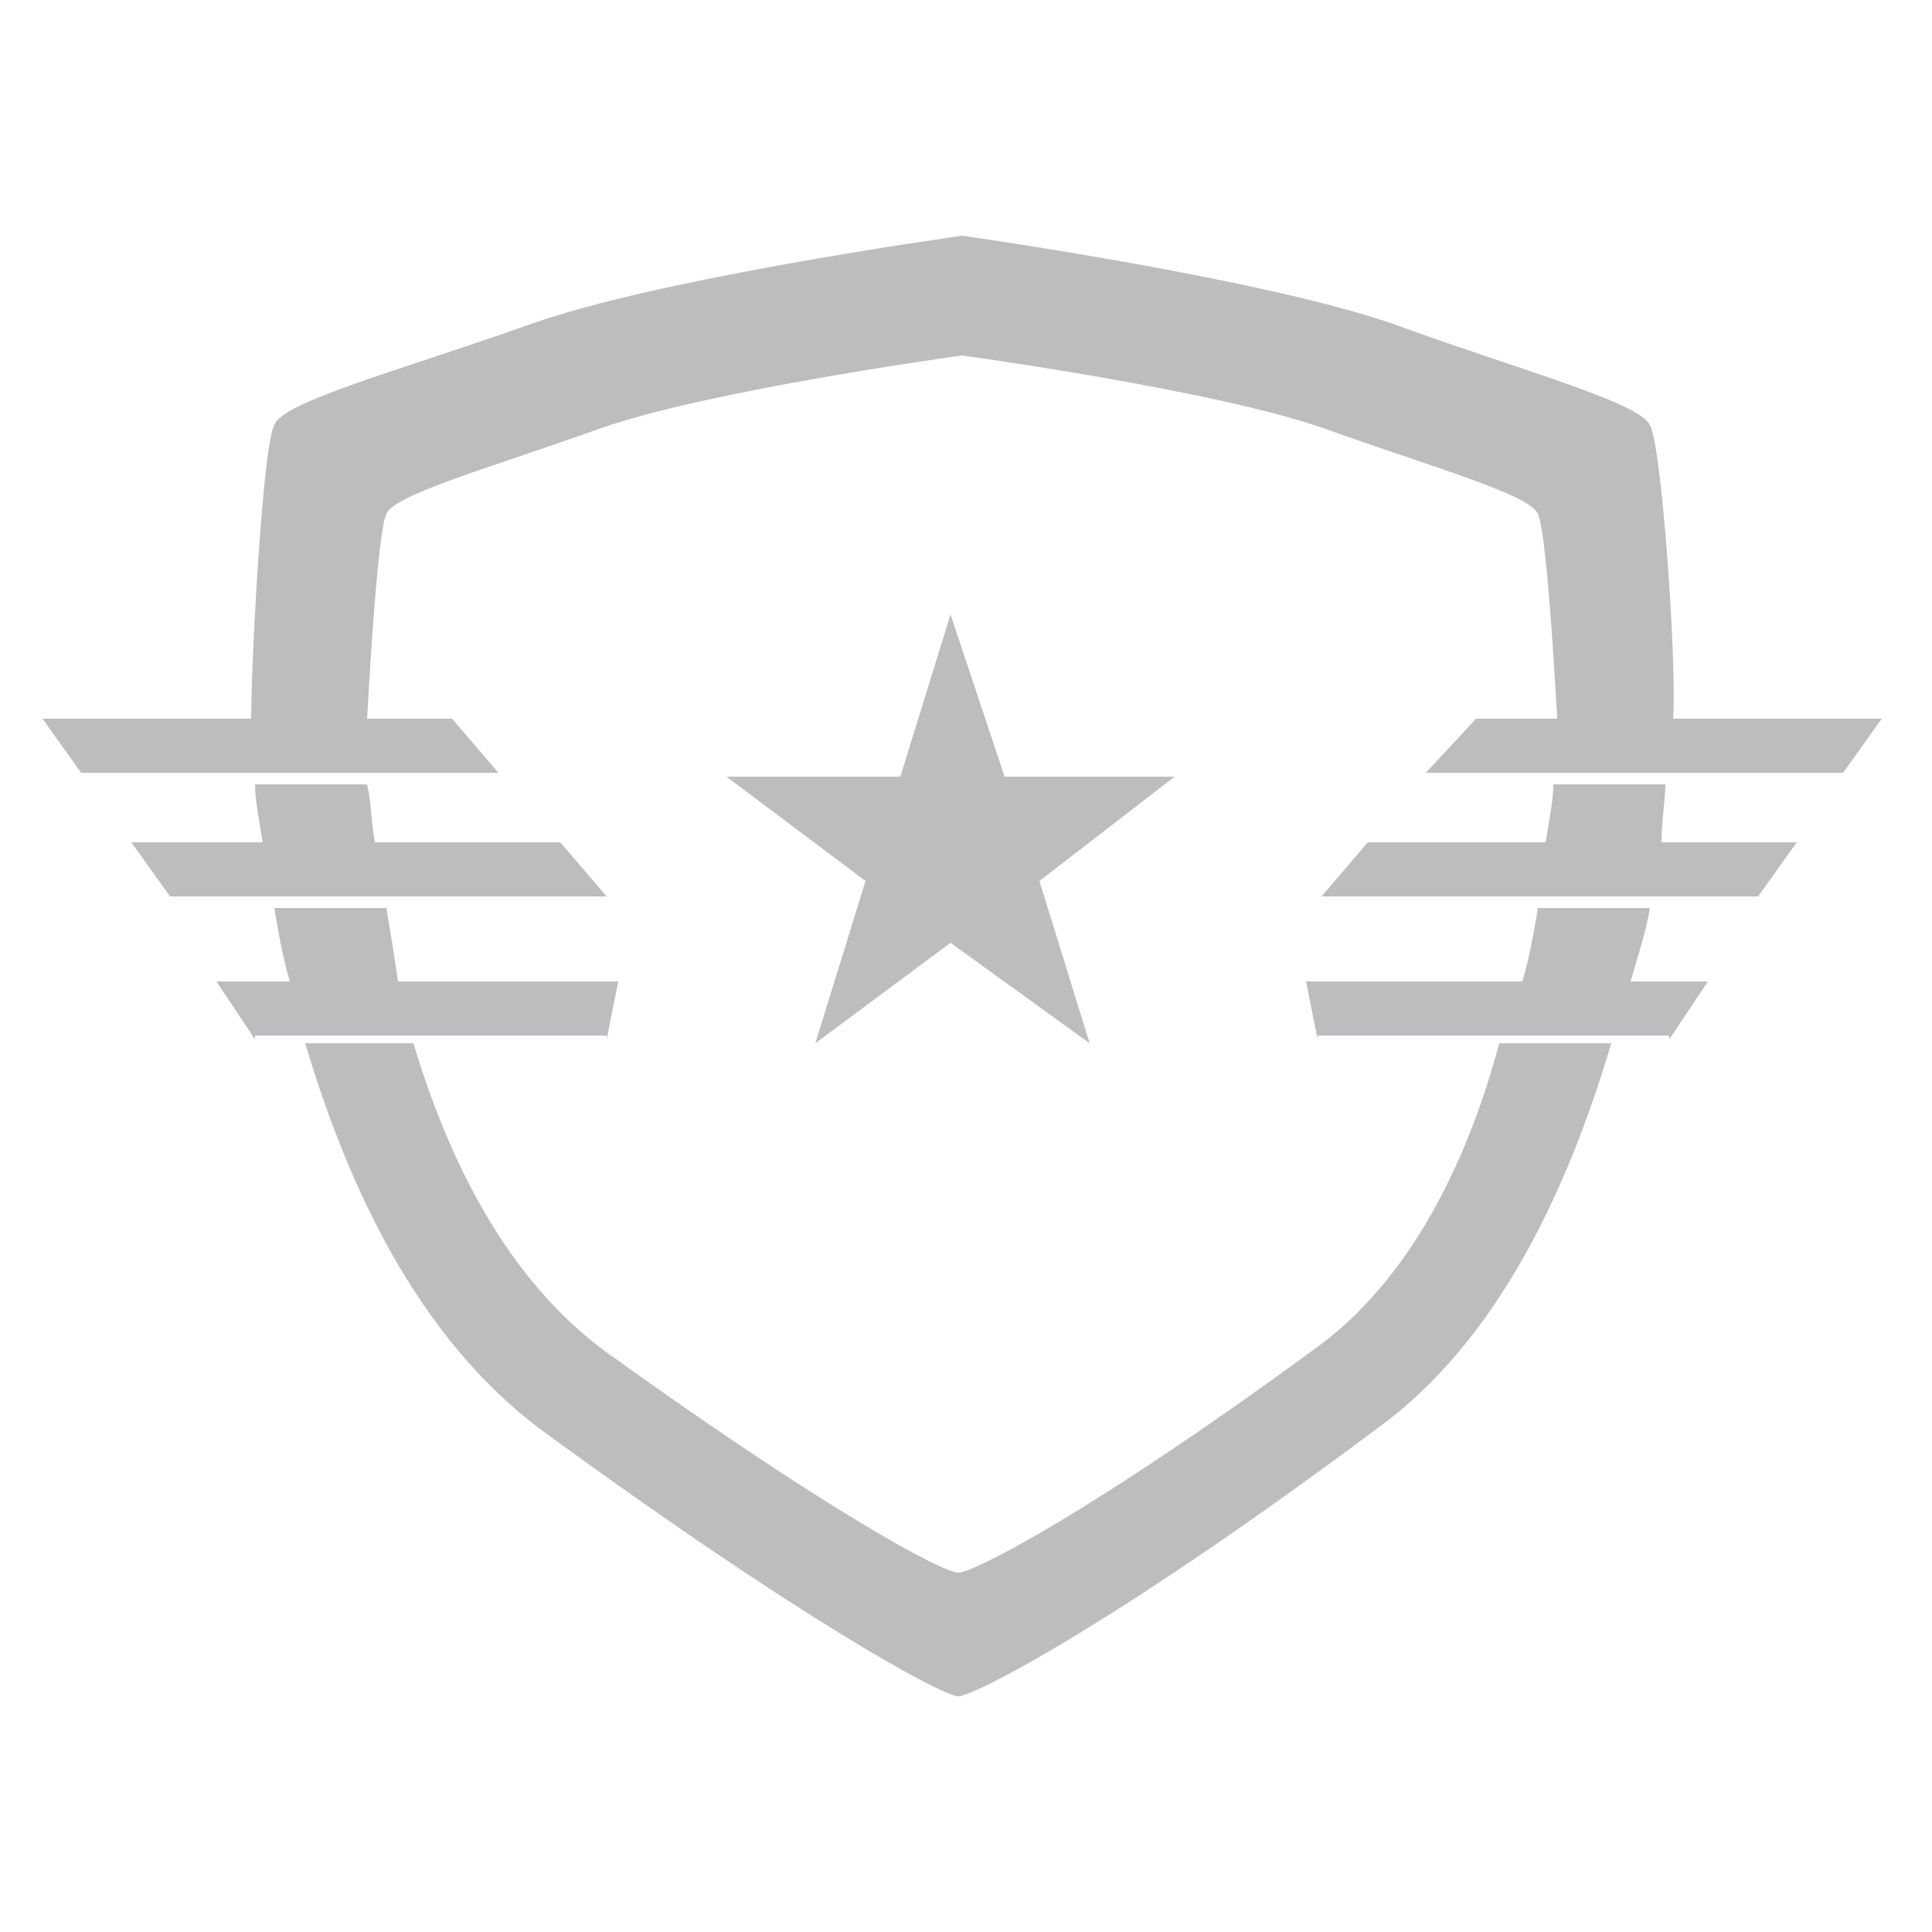
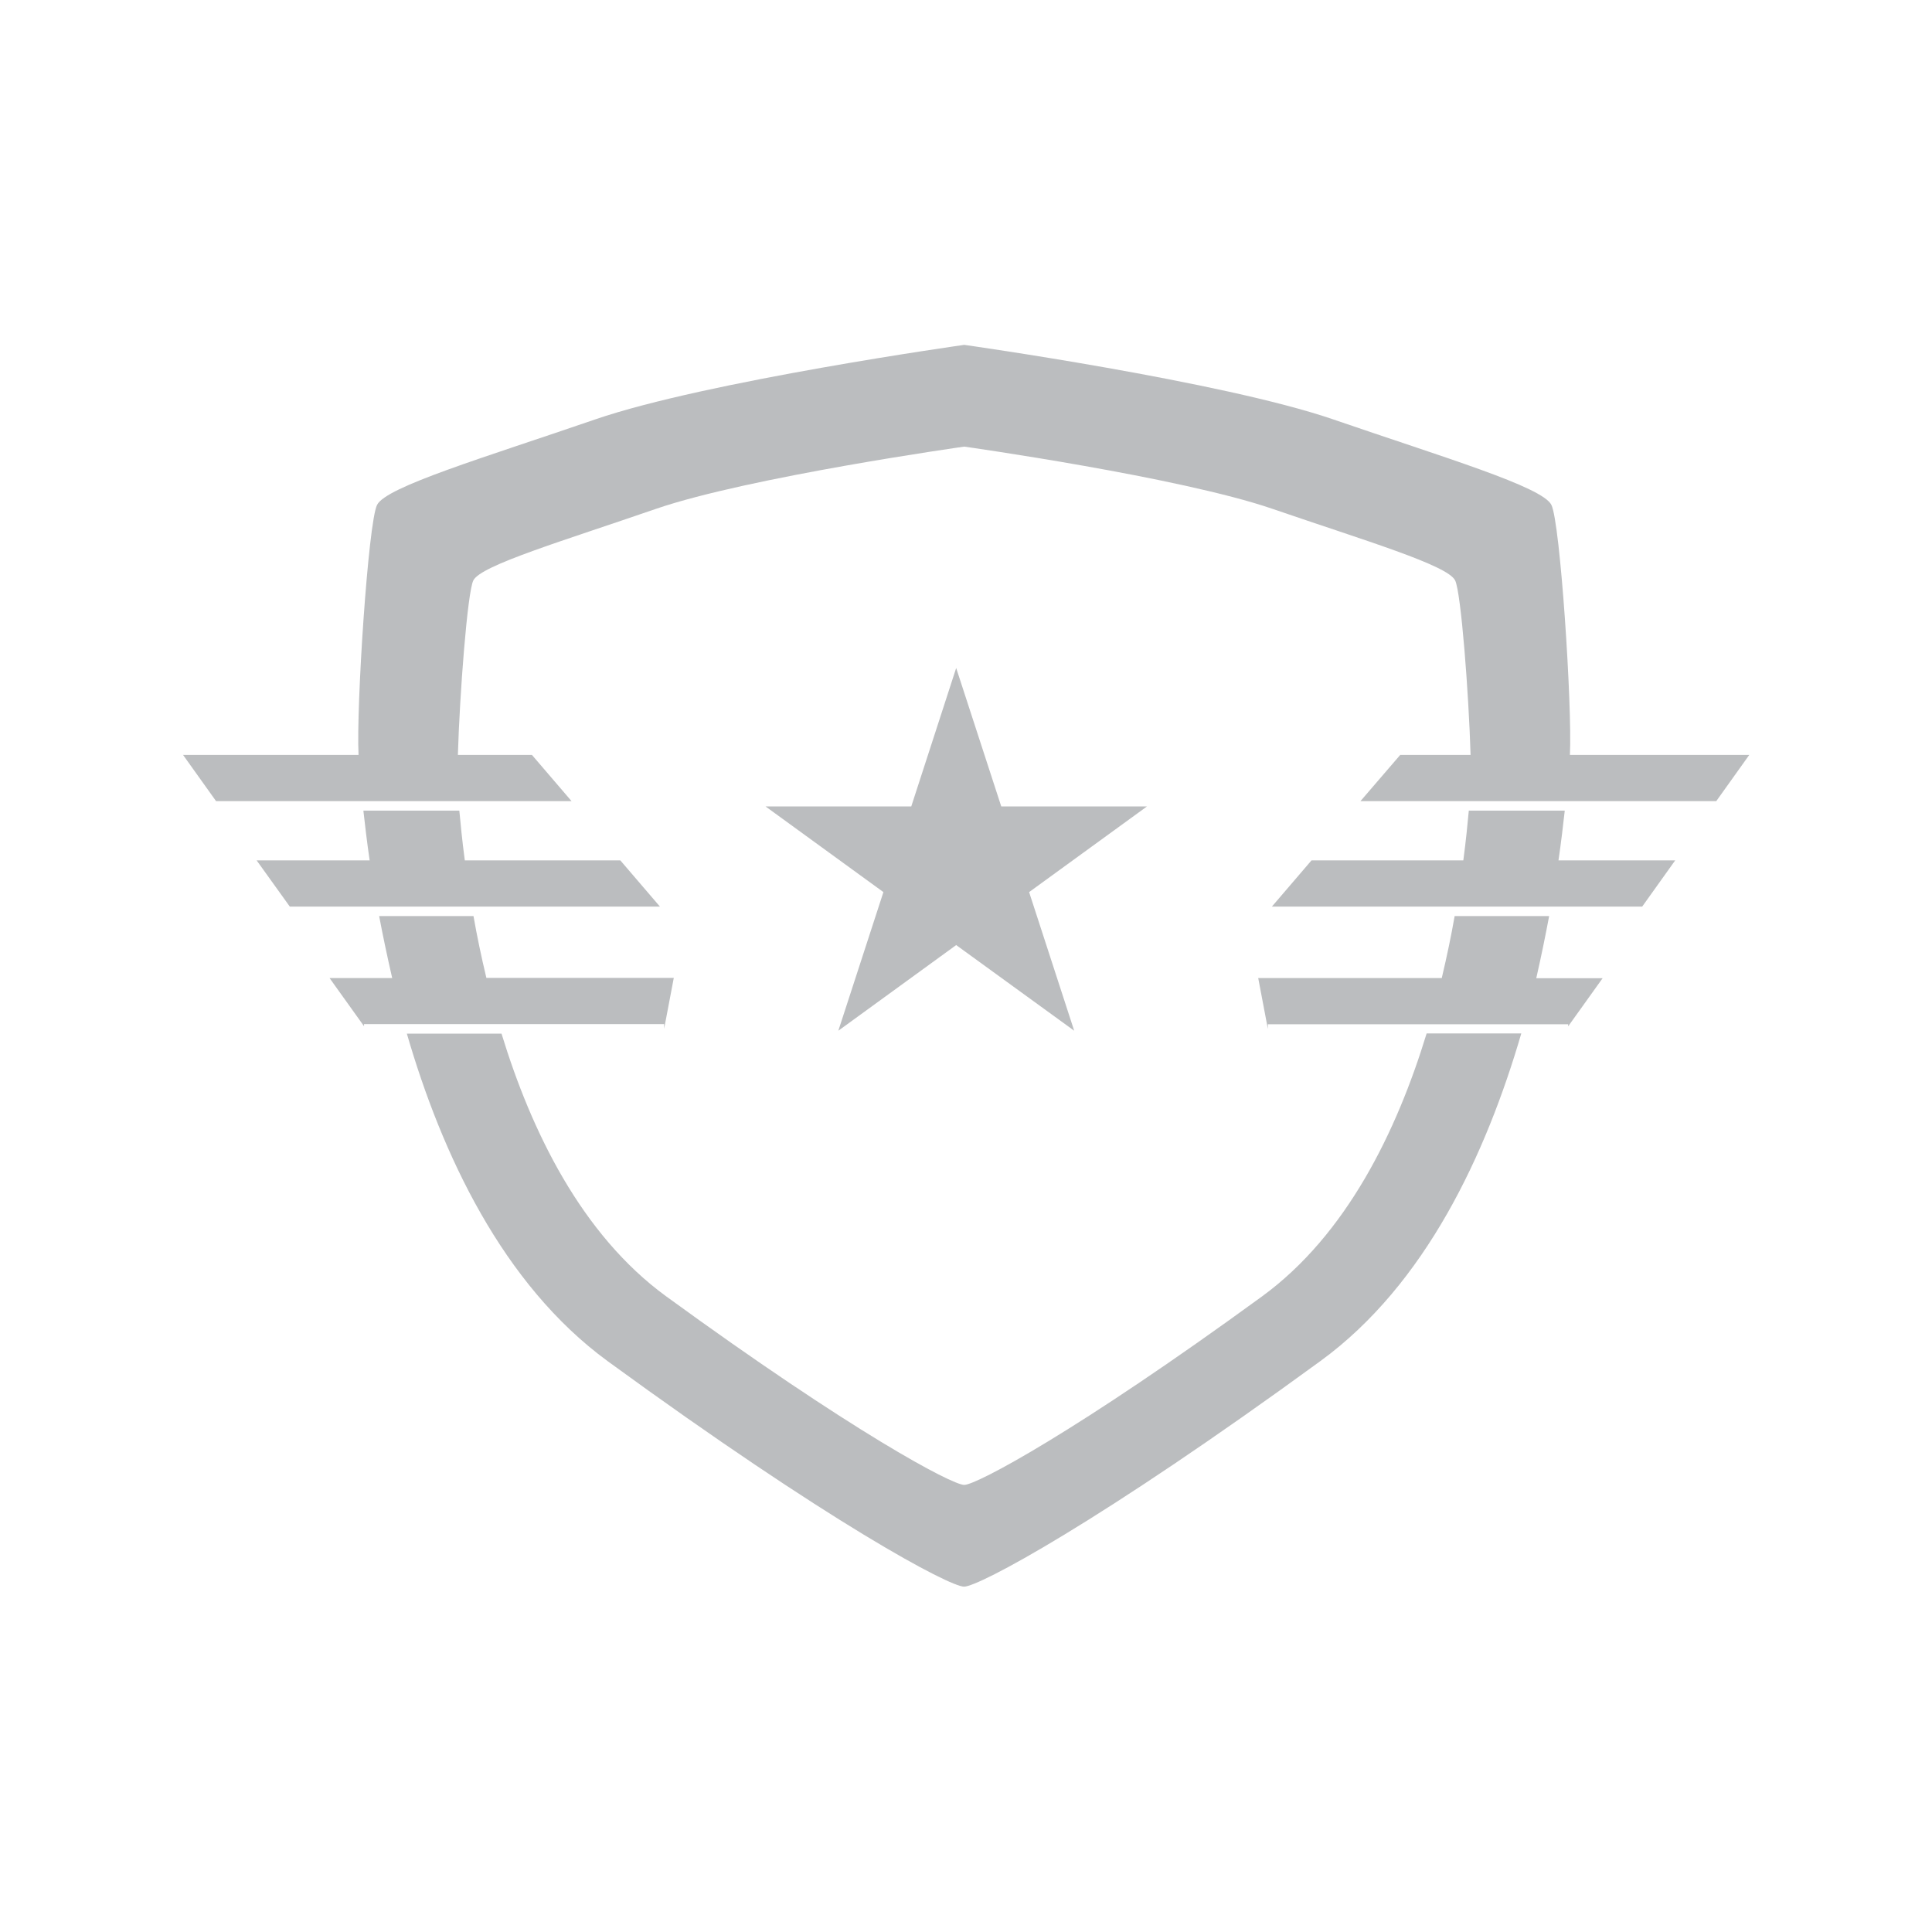
- <svg xmlns="http://www.w3.org/2000/svg" version="1.2" baseProfile="tiny" id="Layer_1" x="0px" y="0px" viewBox="0 0 50 50" xml:space="preserve">
+ <svg xmlns="http://www.w3.org/2000/svg" version="1.2" baseProfile="tiny" id="Layer_1" x="0px" y="0px" viewBox="0 0 1200 1200" xml:space="preserve">
  <style type="text/css">
	.level_icon{fill:#BBBDBF;}
</style>
-   <polygon class="level_icon" points="24.6,15.9 26,20.1 30.4,20.1 26.9,22.8 28.2,27 24.6,24.4 21.1,27 22.4,22.8 18.8,20.1 23.3,20.1 " />
-   <path class="level_icon" d="M42.7,23.5h-2.9c-0.1,0.6-0.2,1.2-0.4,1.9h-5.6l0.3,1.5v-0.1h9.1v0.1l1-1.5h-2C42.4,24.7,42.6,24.1,42.7,23.5z" />
-   <path class="level_icon" d="M43.1,20.3h-2.9c0,0.4-0.1,0.9-0.2,1.5h-4.6l-1.2,1.4h11.3l1-1.4H43C43,21.2,43.1,20.7,43.1,20.3z" />
-   <path class="level_icon" d="M33.9,35c-5.6,4.1-8.7,5.7-9.1,5.7c-0.4,0-3.4-1.6-9.1-5.7c-2.6-1.9-4.1-5-5-8H7.9c1.1,3.7,2.9,7.6,6.1,10  c6.7,4.9,10.4,6.9,10.8,6.9c0.4,0,4.1-1.9,10.8-6.9c3.2-2.3,5-6.3,6.1-10h-2.9C38,30,36.5,33.2,33.9,35z" />
-   <path class="level_icon" d="M43.3,18.6c0.1-1.5-0.3-7.1-0.6-7.6c-0.3-0.6-3.3-1.4-6.6-2.6c-3.4-1.2-11.2-2.3-11.2-2.3S17,7.2,13.7,8.4  c-3.4,1.2-6.4,2-6.6,2.6c-0.3,0.5-0.6,6.1-0.6,7.6H1.1l1,1.4h10.8l-1.2-1.4H9.5c0.1-1.8,0.3-4.9,0.5-5.3c0.2-0.5,2.7-1.2,5.5-2.2  c2.8-1,9.4-1.9,9.4-1.9s6.6,0.9,9.4,1.9c2.8,1,5.3,1.7,5.5,2.2c0.2,0.4,0.4,3.5,0.5,5.3h-2.1L36.9,20h10.8l1-1.4H43.3z" />
+   <polygon class="level_icon" points="593.9,414.9 621.9,500.9 712.4,500.9 639.2,554.1 667.2,640.2 593.9,587 520.7,640.2 548.7,554.1   475.5,500.9 566,500.9 " />
+   <path class="level_icon" d="M962.2,569h-58.7c-2.1,12.1-4.8,25-8,38.5h-114l6,31.6v-2.9H974v1.3l21.4-29.9h-41.2  C957.3,594,959.9,581.2,962.2,569" />
+   <path class="level_icon" d="M971.9,503.5h-59.6c-0.7,7.5-1.7,18.1-3.4,30.9h-94.3l-24.6,28.7H1020l20.5-28.7H968  C969.7,522.8,970.9,512.4,971.9,503.5" />
+   <path class="level_icon" d="M783.9,805.2c-115.2,84-177.5,117.1-185,117.1c-7.6,0-69.8-33.1-185.1-117.1  C361.1,766.8,330,702.5,311.5,642h-58.8c21.7,74.7,59.4,155.7,124.8,203.5C515.3,946,589.8,985.5,598.8,985.5  c9,0,83.6-39.6,221.3-140.1c65.5-47.7,103-128.8,124.8-203.5h-58.8C867.6,702.5,836.5,766.8,783.9,805.2" />
+   <path class="level_icon" d="M975.1,468.9c1.5-30-6-144.4-11.5-155.3c-5.6-11.3-66.6-29.4-135.5-53.1c-68.9-23.7-229.2-46.3-229.2-46.3  s-160.4,22.6-229.2,46.3c-68.9,23.7-129.9,41.8-135.5,53.1c-5.5,10.9-13,125.3-11.5,155.3h-109l20.5,28.7H355l-24.6-28.7h-46  c1.1-37.5,5.9-101,9.6-108.4c4.7-9.4,55.7-24.5,113.3-44.4c57.6-19.8,191.6-38.7,191.6-38.7s134.1,18.9,191.6,38.7  c57.6,19.8,108.6,34.9,113.3,44.4c3.7,7.4,8.5,70.8,9.6,108.4h-43.7L845,497.6H1066l20.5-28.7H975.1z" />
+   <path class="level_icon" d="M180,563.1h229.9l-24.6-28.7h-96.6c-1.7-12.8-2.7-23.4-3.4-30.9h-59.6c1,8.9,2.2,19.3,3.9,30.9h-70.2  L180,563.1z" />
+   <path class="level_icon" d="M294.1,569h-58.6c2.3,12.2,5,25,8.1,38.5h-38.9l21.4,29.9v-1.3h186.4v2.9l6-31.6H302.1  C298.9,594,296.2,581.1,294.1,569" />
+   <path class="level_icon" d="M-3457.1-3833h-58.6c-2.2,12.1-4.8,25-8,38.5h-114l6,31.6v-2.9h186.4v1.3l21.4-29.9h-41.3  C-3462.1-3807.9-3459.4-3820.8-3457.1-3833" />
+   <path class="level_icon" d="M-3447.4-3898.5h-59.6c-0.7,7.5-1.7,18.1-3.4,30.9h-94.3l-24.6,28.7h230l20.5-28.7h-72.5  C-3449.6-3879.2-3448.4-3889.5-3447.4-3898.5" />
+   <path class="level_icon" d="M-3635.5-3596.8c-115.2,84-177.5,117.1-185,117.1c-7.6,0-69.9-33.1-185.1-117.1  c-52.7-38.4-83.8-102.7-102.3-163.2h-58.8c21.8,74.7,59.4,155.7,124.8,203.5c137.8,100.5,212.3,140.1,221.3,140.1  c9,0,83.5-39.6,221.3-140.1c65.4-47.7,103-128.8,124.8-203.5h-58.8C-3551.7-3699.5-3582.8-3635.2-3635.5-3596.8" />
+   <path class="level_icon" d="M-3444.3-3933.1c1.5-30-6-144.4-11.5-155.3c-5.6-11.3-66.6-29.4-135.5-53.1  c-68.9-23.7-229.2-46.3-229.2-46.3s-160.4,22.6-229.2,46.3c-68.9,23.7-129.9,41.8-135.5,53.1c-5.4,10.9-13,125.3-11.5,155.3h-109  l20.4,28.7h221l-24.6-28.7h-46c1-37.5,5.9-101,9.5-108.4c4.8-9.4,55.7-24.5,113.3-44.4c57.6-19.8,191.7-38.7,191.7-38.7  s134.1,18.9,191.6,38.7c57.6,19.8,108.5,34.9,113.3,44.4c3.6,7.4,8.5,70.8,9.5,108.4h-43.7l-24.6,28.7h220.9l20.5-28.7H-3444.3z" />
+   <path class="level_icon" d="M-4239.4-3838.9h230l-24.6-28.7h-96.6c-1.7-12.8-2.7-23.4-3.4-30.9h-59.6c1,8.9,2.2,19.3,3.9,30.9h-70.2  L-4239.4-3838.9z" />
+   <path class="level_icon" d="M-4125.3-3833h-58.6c2.3,12.2,4.9,25,8.1,38.5h-38.9l21.4,29.9v-1.3h186.4v2.9l6-31.6h-116.4  C-4120.5-3808-4123.1-3820.9-4125.3-3833" />
+   <polygon class="level_icon" points="-3821.4,-4059.2 -3787.6,-3955.1 -3678.1,-3955.1 -3766.6,-3890.7 -3732.8,-3786.5 -3821.4,-3850.9   -3910,-3786.5 -3876.1,-3890.7 -3964.8,-3955.1 -3855.2,-3955.1 " />
+   <polygon class="level_icon" points="-3821.4,-3778.9 -3802.8,-3721.6 -3742.6,-3721.6 -3791.3,-3686.2 -3772.7,-3629 -3821.4,-3664.3   -3870.1,-3629 -3851.5,-3686.2 -3900.2,-3721.6 -3840,-3721.6 " />
+   <polygon class="level_icon" points="-3811.1,-2902.2 -3777.2,-2798.1 -3667.7,-2798.1 -3756.3,-2733.7 -3722.5,-2629.6 -3811.1,-2693.9   -3899.7,-2629.6 -3865.8,-2733.7 -3954.4,-2798.1 -3844.9,-2798.1 " />
+   <polygon class="level_icon" points="-3714,-2595.8 -3695.4,-2538.5 -3635.2,-2538.5 -3683.9,-2503.1 -3665.3,-2445.9 -3714,-2481.2   -3762.7,-2445.9 -3744.1,-2503.1 -3792.8,-2538.5 -3732.6,-2538.5 " />
+   <polygon class="level_icon" points="-3907.5,-2595.8 -3888.9,-2538.5 -3828.7,-2538.5 -3877.4,-2503.1 -3858.8,-2445.9 -3907.5,-2481.2   -3956.2,-2445.9 -3937.6,-2503.1 -3986.3,-2538.5 -3926.1,-2538.5 " />
+   <path class="level_icon" d="M-3448.9-2665.9h-58.7c-2.1,12.1-4.8,25-8,38.5h-114l6,31.6v-2.9h186.4v1.3l21.4-30h-41.2  C-3453.8-2640.8-3451.2-2653.6-3448.9-2665.9" />
+   <path class="level_icon" d="M-3439.2-2731.3h-59.6c-0.7,7.5-1.7,18.1-3.4,30.9h-94.3l-24.6,28.7h229.9l20.5-28.7h-72.5  C-3441.4-2712-3440.2-2722.4-3439.2-2731.3" />
+   <path class="level_icon" d="M-3627.2-2429.6c-115.2,84-177.5,117.1-185,117.1c-7.6,0-69.8-33.1-185.1-117.1  c-52.7-38.4-83.8-102.8-102.2-163.2h-58.8c21.8,74.7,59.4,155.7,124.8,203.5c137.8,100.5,212.3,140.1,221.3,140.1  c9,0,83.6-39.6,221.3-140.1c65.5-47.7,103-128.8,124.8-203.5h-58.8C-3543.5-2532.4-3574.5-2468-3627.2-2429.6" />
+   <path class="level_icon" d="M-3436-2765.9c1.6-30-6-144.4-11.5-155.3c-5.6-11.3-66.6-29.4-135.5-53.1c-68.9-23.7-229.2-46.3-229.2-46.3  s-160.4,22.6-229.2,46.3c-68.9,23.7-129.9,41.8-135.5,53.1c-5.5,10.9-13,125.3-11.5,155.3h-109l20.5,28.7h220.9l-24.6-28.7h-46  c1.1-37.5,5.9-101,9.6-108.4c4.7-9.4,55.7-24.6,113.3-44.4c57.6-19.8,191.6-38.7,191.6-38.7s134.1,18.9,191.6,38.7  c57.6,19.8,108.6,34.9,113.3,44.4c3.7,7.4,8.5,70.8,9.6,108.4h-43.7l-24.6,28.7h220.9l20.5-28.7H-3436z" />
+   <path class="level_icon" d="M-4231.1-2671.7h229.9l-24.6-28.7h-96.6c-1.6-12.8-2.7-23.4-3.4-30.9h-59.6c1,8.9,2.2,19.3,3.9,30.9h-70.2  L-4231.1-2671.7z" />
+   <path class="level_icon" d="M-4117-2665.9h-58.6c2.3,12.2,5,25.1,8.1,38.5h-38.9l21.4,30v-1.3h186.4v2.9l6-31.7H-4109  C-4112.2-2640.9-4114.9-2653.8-4117-2665.9" />
+   <path class="level_icon" d="M-3767.3-2765.9" />
+   <path class="level_icon" d="M-3448.9-1467.4h-58.7c-2.1,12.1-4.8,25-8,38.5h-114l6,31.6v-2.9h186.4v1.3l21.4-30h-41.2  C-3453.8-1442.3-3451.2-1455.2-3448.9-1467.4" />
+   <path class="level_icon" d="M-3439.2-1532.9h-59.6c-0.7,7.5-1.7,18.1-3.4,30.9h-94.3l-24.6,28.7h229.9l20.5-28.7h-72.5  C-3441.4-1513.6-3440.2-1523.9-3439.2-1532.9" />
+   <path class="level_icon" d="M-3627.2-1231.2c-115.2,84-177.5,117.1-185,117.1c-7.6,0-69.8-33.1-185.1-117.1  c-52.7-38.4-83.8-102.8-102.2-163.2h-58.8c21.8,74.7,59.4,155.7,124.8,203.5c137.8,100.5,212.3,140.1,221.3,140.1  c9,0,83.6-39.6,221.3-140.1c65.5-47.7,103-128.8,124.8-203.5h-58.8C-3543.5-1333.9-3574.5-1269.6-3627.2-1231.2" />
+   <path class="level_icon" d="M-3436-1567.4c1.6-30-6-144.4-11.5-155.3c-5.6-11.3-66.6-29.4-135.5-53.1c-68.9-23.7-229.2-46.3-229.2-46.3  s-160.4,22.6-229.2,46.3c-68.9,23.7-129.9,41.8-135.5,53.1c-5.5,10.9-13,125.3-11.5,155.3h-109l20.5,28.7h220.9l-24.6-28.7h-46  c1.1-37.5,5.9-101,9.6-108.4c4.7-9.4,55.7-24.6,113.3-44.4c57.6-19.8,191.6-38.7,191.6-38.7s134.1,18.9,191.6,38.7  c57.6,19.8,108.6,34.9,113.3,44.4c3.7,7.4,8.5,70.8,9.6,108.4h-43.7l-24.6,28.7h220.9l20.5-28.7H-3436z" />
+   <path class="level_icon" d="M-4231.1-1473.3h229.9l-24.6-28.7h-96.6c-1.6-12.8-2.7-23.4-3.4-30.9h-59.6c1,8.9,2.2,19.3,3.9,30.9h-70.2  L-4231.1-1473.3z" />
+   <path class="level_icon" d="M-4117-1467.4h-58.6c2.3,12.2,5,25.1,8.1,38.5h-38.9l21.4,30v-1.3h186.4v2.9l6-31.7H-4109  C-4112.2-1442.4-4114.9-1455.3-4117-1467.4" />
+   <polygon class="level_icon" points="-3810.3,-1549.4 -3776.5,-1445.3 -3667,-1445.3 -3755.6,-1380.9 -3721.8,-1276.8 -3810.3,-1341.2   -3898.9,-1276.8 -3865.1,-1380.9 -3953.7,-1445.3 -3844.2,-1445.3 " />
+   <polygon class="level_icon" points="-3595.8,-1657.4 -3614.2,-1600.1 -3565.4,-1564.9 -3625.6,-1564.7 -3644,-1507.4 -3662.8,-1564.6   -3723,-1564.4 -3674.4,-1599.9 -3693.2,-1657.1 -3644.4,-1621.9 " />
+   <polygon class="level_icon" points="-4031.5,-1657.4 -4013,-1600.1 -4061.9,-1564.9 -4001.7,-1564.7 -3983.2,-1507.4 -3964.5,-1564.6   -3904.3,-1564.4 -3952.9,-1599.9 -3934.1,-1657.1 -3982.9,-1621.9 " />
+   <polygon class="level_icon" points="-3816,-1717.3 -3797.4,-1660.1 -3737.2,-1660.1 -3785.9,-1624.7 -3767.3,-1567.4 -3816,-1602.8   -3864.7,-1567.4 -3846.1,-1624.7 -3894.8,-1660.1 -3834.6,-1660.1 " />
  <g>
-     <path class="level_icon" d="M4.4,23.2h11.3l-1.2-1.4H9.7c-0.1-0.6-0.1-1.1-0.2-1.5H6.6c0,0.4,0.1,0.9,0.2,1.5H3.4L4.4,23.2z" />
-     <path class="level_icon" d="M10,23.5H7.1c0.1,0.6,0.2,1.2,0.4,1.9H5.6l1,1.5v-0.1h9.1v0.1h0l0.3-1.5h-5.7C10.2,24.7,10.1,24.1,10,23.5z" />
+     <path fill-rule="evenodd" class="level_icon" d="M-3560.4,5819.3c2.4-21.2,2.4-45.1,0-63.4h265.1c-11.9,20.6-28.7,44.5-47.8,63.4   H-3560.4z" />
+     <path fill-rule="evenodd" class="level_icon" d="M-4064.4,5855.7c28.7,109.9,129,188.3,248.4,188.3c119.4,0,222.1-78.5,248.4-188.3   h200.6c-43,43-97.9,73.7-157.6,102.3c-59.7,97.9-167.2,164.8-291.4,164.8s-231.7-66.9-289-164.8c-62.1-28.7-117-59.4-160-102.3   H-4064.4z" />
+     <path fill-rule="evenodd" class="level_icon" d="M-4069.1,5755.9c-4.8,18.3-4.8,42.1,0,63.4h-219.7c-19.1-18.9-33.4-42.7-47.8-63.4   H-4069.1z" />
+     <path fill-rule="evenodd" class="level_icon" d="M-3266.6,5635.6c-2.4,31-7.2,54.7-19.1,80.9h-281.8c-26.3-109.9-129-188.4-248.4-188.4   c-119.4,0-219.7,78.5-248.4,188.4h-281.8c-9.6-26.3-16.7-49.9-19.1-80.9c0-11.9,9.6-19.1,19.1-19.1h238.8   c59.7-100.3,167.2-167.2,291.4-167.2s231.7,66.9,291.4,167.2h238.8C-3276.2,5616.5-3266.6,5623.7-3266.6,5635.6z" />
+   </g>
+   <path fill-rule="evenodd" class="level_icon" d="M-3816,5564.9c-120.6,0-221.2,100.5-221.2,221.2c0,120.6,100.5,221.2,221.2,221.2  c122.9,0,221.2-100.5,221.2-221.2C-3594.8,5665.5-3693.1,5564.9-3816,5564.9z M-3730.8,5914.2l-85.2-61.9l-85.2,61.9l32.5-100.2  l-85.2-61.9h105.3l32.6-100.2l32.5,100.2h105.3l-85.2,61.9L-3730.8,5914.2z" />
+   <path class="level_icon" d="M-3867,3233" />
+   <polygon class="level_icon" points="-3792.5,4328.7 -3736.6,4500.9 -3555.7,4500.9 -3702.1,4607.1 -3646.1,4779.2 -3792.5,4672.9   -3938.9,4779.2 -3883,4607.1 -4029.4,4500.9 -3848.5,4500.9 " />
+   <path class="level_icon" d="M-4135.5,2258.4l-57.7,11.9l10.2,42.3l72.7,66.7l30.1-4.5C-4104.4,2339.4-4122.3,2298.9-4135.5,2258.4" />
+   <path class="level_icon" d="M-4168.6,2100l-72.2,15.5l30.2,120.9l64.5-13.8C-4158.2,2176.7-4165,2133.2-4168.6,2100" />
+   <path class="level_icon" d="M-3434.5,2070.3c2.3-24.9-6-143.3-10.6-152.6c-3.6-7.2-47.9-22.1-90.7-36.4c-12.6-4.2-26-8.7-39.7-13.4  c-64.2-22.1-212.5-43.6-223.1-45.1c-10.8,1.5-159,23-223.2,45.1c-13.6,4.7-27,9.2-39.6,13.4c-42.8,14.4-87,29.2-90.7,36.5  c-4.6,9.2-12.9,127.6-10.6,152.6l0.3,4.1c6.5,79.9,34.1,274.8,149.5,359c131.1,95.7,205.4,135.8,214.3,136.4  c8.8-0.6,83.1-40.7,214.2-136.4c115.4-84.2,143-279,149.5-359L-3434.5,2070.3z M-3489.5,2091.3c-1.9,20.3-13.9,223.8-126.7,306.1  c-112.8,82.3-173.9,114.7-181.3,114.7c-7.4,0-68.5-32.4-181.3-114.7c-112.9-82.3-124.9-285.8-126.7-306.1  c-1.8-20.3,4.6-120.3,9.2-129.5c4.6-9.3,54.6-24,111-43.5c56.4-19.4,187.8-37.9,187.8-37.9s131.3,18.5,187.7,37.9  c56.4,19.5,106.4,34.2,111,43.5C-3494.1,1971-3487.6,2070.9-3489.5,2091.3" />
+   <path class="level_icon" d="M-4164.3,1937.8l-108.6,19.5l14,118.2l87.6-5.1C-4172.8,2052.3-4169.1,1977.5-4164.3,1937.8" />
+   <path class="level_icon" d="M-3579.2,2440.4c-10.2,7.4-20,14.5-29.5,21.3l1.3,3.4l31.4,3l50.9-34.2l4.9-22l-16.3-11.5  C-3549.3,2415.3-3563.4,2428.8-3579.2,2440.4" />
+   <path class="level_icon" d="M-4018,2440.4c-15.9-11.6-30.1-25.2-42.9-40.3l-16.5,11.7l4.9,22l51,34.2l31.4-3l1.4-3.7  C-3998.2,2454.7-4007.9,2447.8-4018,2440.4" />
+   <path class="level_icon" d="M-3432.9,1937.6c4.8,39.6,8.5,114.5,7.1,132.8l88.9,5.1l14-118.2L-3432.9,1937.6z" />
+   <path class="level_icon" d="M-3451.1,2222.3l65.8,14.1l30.2-120.9l-73.5-15.8C-3432.3,2132.9-3439,2176.4-3451.1,2222.3" />
+   <path class="level_icon" d="M-3516.9,2374.6l31.3,4.7l72.7-66.7l10.2-42.3l-58.9-12.1C-3474.8,2298.6-3492.7,2339.3-3516.9,2374.6" />
+   <path class="level_icon" d="M-4135.5,1035.5l-57.7,11.9l10.2,42.3l72.7,66.7l30.1-4.5C-4104.4,1116.5-4122.3,1076-4135.5,1035.5" />
+   <path class="level_icon" d="M-4168.6,877.1l-72.2,15.5l30.2,120.9l64.5-13.8C-4158.2,953.8-4165,910.3-4168.6,877.1" />
+   <path class="level_icon" d="M-3434.5,847.4c2.3-24.9-6-143.3-10.6-152.6c-3.6-7.2-47.9-22.1-90.7-36.4c-12.6-4.2-26-8.7-39.7-13.4  c-64.2-22.1-212.5-43.6-223.1-45.1c-10.8,1.5-159,23-223.2,45.1c-13.6,4.7-27,9.2-39.6,13.4c-42.8,14.4-87,29.2-90.7,36.5  c-4.6,9.2-12.9,127.6-10.6,152.6l0.3,4.1c6.5,79.9,34.1,274.8,149.5,359c131.1,95.7,205.4,135.8,214.3,136.4  c8.8-0.6,83.1-40.7,214.2-136.4c115.4-84.2,143-279,149.5-359L-3434.5,847.4z M-3489.5,868.4c-1.9,20.3-13.9,223.8-126.7,306.1  c-112.8,82.3-173.9,114.7-181.3,114.7c-7.4,0-68.5-32.4-181.3-114.7c-112.9-82.3-124.9-285.8-126.7-306.1  c-1.8-20.3,4.6-120.3,9.2-129.5c4.6-9.3,54.6-24,111-43.5c56.4-19.4,187.8-37.9,187.8-37.9s131.3,18.5,187.7,37.9  c56.4,19.5,106.4,34.2,111,43.5C-3494.1,748.1-3487.6,848-3489.5,868.4" />
+   <path class="level_icon" d="M-4164.3,714.9l-108.6,19.5l14,118.2l87.6-5.1C-4172.8,829.4-4169.1,754.6-4164.3,714.9" />
+   <path class="level_icon" d="M-3579.2,1217.5c-10.2,7.4-20,14.5-29.5,21.3l1.3,3.4l31.4,3l50.9-34.2l4.9-22l-16.3-11.5  C-3549.3,1192.4-3563.4,1205.9-3579.2,1217.5" />
+   <path class="level_icon" d="M-4018,1217.5c-15.9-11.6-30.1-25.2-42.9-40.3l-16.5,11.7l4.9,22l51,34.2l31.4-3l1.4-3.7  C-3998.2,1231.8-4007.9,1224.9-4018,1217.5" />
+   <path class="level_icon" d="M-3432.9,714.7c4.8,39.6,8.5,114.5,7.1,132.8l88.9,5.1l14-118.2L-3432.9,714.7z" />
+   <path class="level_icon" d="M-3451.1,999.4l65.8,14.1l30.2-120.9l-73.5-15.8C-3432.3,910-3439,953.5-3451.1,999.4" />
+   <path class="level_icon" d="M-3516.9,1151.7l31.3,4.7l72.7-66.7l10.2-42.3l-58.9-12.1C-3474.8,1075.7-3492.7,1116.3-3516.9,1151.7" />
+   <path class="level_icon" d="M-4125.2,3437l-57.7,11.9l10.2,42.3l72.7,66.7l30.1-4.5C-4094.1,3518-4112,3477.5-4125.2,3437" />
+   <path class="level_icon" d="M-4158.3,3278.6l-72.2,15.5l30.2,120.9l64.5-13.8C-4147.9,3355.4-4154.7,3311.8-4158.3,3278.6" />
+   <path class="level_icon" d="M-3424.2,3248.9c2.3-24.9-6-143.3-10.6-152.6c-3.6-7.2-47.9-22.1-90.7-36.4c-12.6-4.2-26-8.7-39.7-13.4  c-64.2-22.1-212.5-43.6-223.1-45.1c-10.8,1.5-159,23-223.2,45.1c-13.6,4.7-27,9.2-39.6,13.4c-42.8,14.4-87,29.2-90.7,36.5  c-4.6,9.2-12.9,127.6-10.6,152.6l0.3,4.1c6.5,79.9,34.1,274.8,149.5,359c131.1,95.7,205.4,135.8,214.3,136.4  c8.8-0.6,83.1-40.7,214.2-136.4c115.4-84.2,143-279,149.5-359L-3424.2,3248.9z M-3479.1,3269.9c-1.9,20.3-13.9,223.8-126.7,306.1  c-112.8,82.3-173.9,114.7-181.3,114.7c-7.4,0-68.5-32.4-181.3-114.7c-112.9-82.3-124.9-285.8-126.7-306.1  c-1.8-20.3,4.6-120.3,9.2-129.5c4.6-9.3,54.6-24,111-43.5c56.4-19.4,187.8-37.9,187.8-37.9s131.3,18.5,187.7,37.9  c56.4,19.5,106.4,34.2,111,43.5C-3483.7,3149.6-3477.3,3249.6-3479.1,3269.9" />
+   <path class="level_icon" d="M-4154,3116.4l-108.6,19.5l14,118.2l87.6-5.1C-4162.5,3230.9-4158.8,3156.1-4154,3116.4" />
+   <path class="level_icon" d="M-3568.9,3619c-10.2,7.4-20,14.5-29.5,21.3l1.3,3.4l31.4,3l50.9-34.2l4.9-22l-16.3-11.5  C-3538.9,3593.9-3553.1,3607.5-3568.9,3619" />
+   <path class="level_icon" d="M-4007.7,3619c-15.9-11.6-30.1-25.2-42.9-40.3l-16.5,11.7l4.9,22l51,34.2l31.4-3l1.4-3.7  C-3987.9,3633.4-3997.6,3626.4-4007.7,3619" />
+   <path class="level_icon" d="M-3422.6,3116.2c4.8,39.6,8.5,114.5,7.1,132.8l88.9,5.1l14-118.2L-3422.6,3116.2z" />
+   <path class="level_icon" d="M-3440.8,3400.9l65.8,14.1l30.2-120.9l-73.5-15.8C-3421.9,3311.5-3428.6,3355.1-3440.8,3400.9" />
+   <path class="level_icon" d="M-3506.6,3553.2l31.3,4.7l72.7-66.7l10.2-42.3l-58.9-12.1C-3464.5,3477.2-3482.4,3517.9-3506.6,3553.2" />
+   <path class="level_icon" d="M-4125.2,4658.3l-57.7,11.9l10.2,42.3l72.7,66.7l30.1-4.5C-4094.1,4739.4-4112,4698.9-4125.2,4658.3" />
+   <path class="level_icon" d="M-4158.3,4500l-72.2,15.5l30.2,120.9l64.5-13.8C-4147.9,4576.7-4154.7,4533.1-4158.3,4500" />
+   <path class="level_icon" d="M-3424.2,4470.3c2.3-24.9-6-143.3-10.6-152.6c-3.6-7.2-47.9-22.1-90.7-36.4c-12.6-4.2-26-8.7-39.7-13.4  c-64.2-22.1-212.5-43.6-223.1-45.1c-10.8,1.5-159,23-223.2,45.1c-13.6,4.7-27,9.2-39.6,13.4c-42.8,14.4-87,29.2-90.7,36.5  c-4.6,9.2-12.9,127.6-10.6,152.6l0.3,4.1c6.5,79.9,34.1,274.8,149.5,359c131.1,95.7,205.4,135.8,214.3,136.4  c8.8-0.6,83.1-40.7,214.2-136.4c115.4-84.2,143-279,149.5-359L-3424.2,4470.3z M-3479.1,4491.3c-1.9,20.3-13.9,223.8-126.7,306.1  c-112.8,82.3-173.9,114.7-181.3,114.7c-7.4,0-68.5-32.4-181.3-114.7c-112.9-82.3-124.9-285.8-126.7-306.1  c-1.8-20.3,4.6-120.3,9.2-129.5c4.6-9.3,54.6-24,111-43.5c56.4-19.4,187.8-37.9,187.8-37.9s131.3,18.5,187.7,37.9  c56.4,19.5,106.4,34.2,111,43.5C-3483.7,4371-3477.3,4470.9-3479.1,4491.3" />
+   <path class="level_icon" d="M-4154,4337.8l-108.6,19.5l14,118.2l87.6-5.1C-4162.5,4452.2-4158.8,4377.5-4154,4337.8" />
+   <path class="level_icon" d="M-3568.9,4840.4c-10.2,7.4-20,14.5-29.5,21.3l1.3,3.4l31.4,3l50.9-34.2l4.9-22l-16.3-11.5  C-3538.9,4815.3-3553.1,4828.8-3568.9,4840.4" />
+   <path class="level_icon" d="M-4007.7,4840.4c-15.9-11.6-30.1-25.2-42.9-40.3l-16.5,11.7l4.9,22l51,34.2l31.4-3l1.4-3.7  C-3987.9,4854.7-3997.6,4847.7-4007.7,4840.4" />
+   <path class="level_icon" d="M-3422.6,4337.5c4.8,39.6,8.5,114.5,7.1,132.8l88.9,5.1l14-118.2L-3422.6,4337.5z" />
+   <path class="level_icon" d="M-3440.8,4622.3l65.8,14.1l30.2-120.9l-73.5-15.8C-3421.9,4532.9-3428.6,4576.4-3440.8,4622.3" />
+   <path class="level_icon" d="M-3506.6,4774.5l31.3,4.7l72.7-66.7l10.2-42.3l-58.9-12.1C-3464.5,4698.6-3482.4,4739.2-3506.6,4774.5" />
+   <path class="level_icon" d="M-3798.6,819.9c-65.8,0-119.2,53.4-119.2,119.2c0,65.8,53.4,119.2,119.2,119.2  c65.8,0,119.2-53.4,119.2-119.2C-3679.4,873.3-3732.8,819.9-3798.6,819.9z M-3798.6,1049.4c-60.8,0-110.2-49.4-110.2-110.2  c0-60.8,49.4-110.2,110.2-110.2c60.8,0,110.2,49.4,110.2,110.2C-3688.4,999.9-3737.8,1049.4-3798.6,1049.4z" />
+   <path class="level_icon" d="M-3798.6,847.5c-50.5,0-91.6,41.1-91.6,91.7c0,50.5,41.1,91.6,91.6,91.6c50.5,0,91.7-41.1,91.7-91.6  C-3706.9,888.6-3748.1,847.5-3798.6,847.5z" />
+   <path class="level_icon" d="M-3940.7,1996c-63.8,0-115.6,51.8-115.6,115.7c0,63.9,51.8,115.6,115.6,115.6c63.9,0,115.7-51.8,115.7-115.6  C-3825.1,2047.7-3876.9,1996-3940.7,1996z M-3940.7,2218.5c-59,0-106.9-48-106.9-106.9c0-59,48-106.9,106.9-106.9  c59,0,107,48,107,106.9C-3833.8,2170.6-3881.8,2218.5-3940.7,2218.5z" />
+   <path class="level_icon" d="M-3940.7,2022.7c-49,0-88.9,39.9-88.9,88.9c0,49,39.9,88.9,88.9,88.9c49,0,88.9-39.9,88.9-88.9  C-3851.8,2062.6-3891.7,2022.7-3940.7,2022.7z" />
+   <path class="level_icon" d="M-3655.3,1996c-63.8,0-115.6,51.8-115.6,115.7c0,63.9,51.8,115.6,115.6,115.6c63.9,0,115.7-51.8,115.7-115.6  C-3539.6,2047.7-3591.4,1996-3655.3,1996z M-3655.3,2218.5c-59,0-106.9-48-106.9-106.9c0-59,48-106.9,106.9-106.9  c59,0,107,48,107,106.9C-3548.3,2170.6-3596.3,2218.5-3655.3,2218.5z" />
+   <path class="level_icon" d="M-3655.3,2022.7c-49,0-88.9,39.9-88.9,88.9c0,49,39.9,88.9,88.9,88.9c49,0,88.9-39.9,88.9-88.9  C-3566.3,2062.6-3606.2,2022.7-3655.3,2022.7z" />
+   <path class="level_icon" d="M-3655.5,3117.3c-63.8,0-115.6,51.8-115.6,115.7c0,63.9,51.8,115.6,115.6,115.6  c63.9,0,115.7-51.8,115.7-115.6C-3539.8,3169.1-3591.6,3117.3-3655.5,3117.3z M-3655.5,3339.9c-59,0-106.9-48-106.9-106.9  c0-59,48-106.9,106.9-106.9c59,0,107,48,107,106.9C-3548.6,3292-3596.5,3339.9-3655.5,3339.9z" />
+   <path class="level_icon" d="M-3655.5,3144.1c-49,0-88.9,39.9-88.9,88.9c0,49,39.9,88.9,88.9,88.9c49,0,88.9-39.9,88.9-88.9  C-3566.6,3184-3606.5,3144.1-3655.5,3144.1z" />
+   <path class="level_icon" d="M-3921.2,3117.3c-63.8,0-115.6,51.8-115.6,115.7c0,63.9,51.8,115.6,115.6,115.6  c63.9,0,115.7-51.8,115.7-115.6C-3805.5,3169.1-3857.3,3117.3-3921.2,3117.3z M-3921.1,3339.9c-59,0-106.9-48-106.9-106.9  c0-59,48-106.9,106.9-106.9c59,0,107,48,107,106.9C-3814.2,3292-3862.2,3339.9-3921.1,3339.9z" />
+   <path class="level_icon" d="M-3921.1,3144.1c-49,0-88.9,39.9-88.9,88.9c0,49,39.9,88.9,88.9,88.9c49,0,88.9-39.9,88.9-88.9  C-3832.2,3184-3872.1,3144.1-3921.1,3144.1z" />
+   <path class="level_icon" d="M-3788.3,3367.9c-63.8,0-115.6,51.8-115.6,115.7c0,63.9,51.8,115.6,115.6,115.6  c63.9,0,115.7-51.8,115.7-115.6C-3672.7,3419.7-3724.4,3367.9-3788.3,3367.9z M-3788.3,3590.5c-59,0-106.9-48-106.9-106.9  c0-59,48-106.9,106.9-106.9c59,0,107,48,107,106.9C-3681.4,3542.5-3729.3,3590.5-3788.3,3590.5z" />
+   <path class="level_icon" d="M-3788.3,3394.6c-49,0-88.9,39.9-88.9,88.9c0,49,39.9,88.9,88.9,88.9c49,0,88.9-39.9,88.9-88.9  C-3699.4,3434.5-3739.3,3394.6-3788.3,3394.6z" />
+   <g>
+     <path class="level_icon" d="M-4004.5-596.6c-20.9,28.1-54.5,38.2-54.5,38.2s0.3-35.6,21.3-63.7c20.9-28.1,54.5-38.1,54.5-38.1   S-3983.6-624.6-4004.5-596.6z" />
+     <path class="level_icon" d="M-4035.1-511.6c-34.3,5-65.1-12-65.1-12s24.9-25,59.2-30c34.3-4.9,65.1,12,65.1,12   S-4000.8-516.6-4035.1-511.6z" />
+     <path class="level_icon" d="M-4103.8-438.6c-30.4,17.1-65.1,12.3-65.1,12.3s14.6-32.4,44.9-49.4c30.3-17,65-12.3,65-12.3   S-4073.5-455.6-4103.8-438.6z" />
+     <path class="level_icon" d="M-4147.2-330.1c-21.4,27.7-55.2,37.1-55.2,37.1s1-35.5,22.4-63.2c21.4-27.7,55.1-37.1,55.1-37.1   S-4125.8-357.8-4147.2-330.1z" />
+     <path class="level_icon" d="M-4143.4-215.6c-8.9,34.1-36.3,56.2-36.3,56.2s-12.9-33.1-3.9-67.1c8.9-34.1,36.3-56.2,36.3-56.2   S-4134.5-249.6-4143.4-215.6z" />
+     <path class="level_icon" d="M-4104.3-121.2c6.2,34.7-9.3,66.6-9.3,66.6s-25.5-24.3-31.7-59c-6.2-34.7,9.3-66.6,9.3-66.6   S-4110.5-155.9-4104.3-121.2z" />
+     <path class="level_icon" d="M-4040.3-60.2c15.4,31.6,9.2,66.6,9.2,66.6s-31.1-16.2-46.5-47.8c-15.3-31.6-9.2-66.6-9.2-66.6   S-4055.6-91.9-4040.3-60.2z" />
+     <path class="level_icon" d="M-3950.2-14.8C-3925.4,9.9-3920,45-3920,45s-34.6-4.8-59.4-29.5c-24.7-24.6-30.3-59.8-30.3-59.8   S-3974.9-39.4-3950.2-14.8z" />
+     <path class="level_icon" d="M-4174.5-422.2c0.7,35.2-19.6,64.2-19.6,64.2s-21.4-28.2-22.1-63.4c-0.7-35.2,19.6-64.2,19.6-64.2   S-4175.1-457.5-4174.5-422.2z" />
+     <path class="level_icon" d="M-4210.2-278c17.9,30.2,14.7,65.5,14.7,65.5s-32.4-13.5-50.3-43.6c-17.9-30.2-14.6-65.6-14.6-65.6   S-4228.1-308.2-4210.2-278z" />
+     <path class="level_icon" d="M-4186.9-153.7c28.1,20.6,38.7,54.5,38.7,54.5s-35,0.5-63.1-20.2c-28.1-20.6-38.7-54.5-38.7-54.5   S-4215-174.4-4186.9-153.7z" />
+     <path class="level_icon" d="M-4113.3-43.8c33.5,9.1,55.2,37,55.2,37s-32.5,13.1-66,4c-33.5-9.1-55.3-36.9-55.3-36.9   S-4146.8-52.9-4113.3-43.8z" />
+     <path class="level_icon" d="M-4039.4,14.8c34.6-2.2,63.9,17.1,63.9,17.1s-26.7,22.9-61.3,25.2c-34.6,2.2-64-17.1-64-17.1   S-4073.9,17-4039.4,14.8z" />
+     <path class="level_icon" d="M-3942.6,58.2c33-10.6,66.1,0.9,66.1,0.9s-20.5,28.8-53.5,39.5c-33,10.7-66.1-0.8-66.1-0.8   S-3975.7,68.9-3942.6,58.2z" />
+     <path class="level_icon" d="M-4106.2-526c-10.8,33.5-39.4,54-39.4,54s-11-33.8-0.2-67.2c10.8-33.5,39.4-54,39.4-54   S-4095.4-559.4-4106.2-526z" />
+     <path class="level_icon" d="M-3844.7,23.8c-28.3-20.4-63.3-19.6-63.3-19.6s10.9,33.8,39.2,54.1c28.3,20.3,63.3,19.6,63.3,19.6   S-3816.4,44.1-3844.7,23.8z" />
+     <path class="level_icon" d="M-3606.5-596.6c20.9,28.1,54.5,38.2,54.5,38.2s-0.3-35.6-21.2-63.7c-20.9-28.1-54.5-38.1-54.5-38.1   S-3627.3-624.6-3606.5-596.6z" />
+     <path class="level_icon" d="M-3575.8-511.6c34.3,5,65-12,65-12s-24.9-25-59.2-30c-34.3-4.9-65.1,12-65.1,12S-3610.1-516.6-3575.8-511.6   z" />
+     <path class="level_icon" d="M-3507.2-438.6c30.4,17.1,65,12.3,65,12.3s-14.6-32.4-44.9-49.4c-30.3-17-65-12.3-65-12.3   S-3537.5-455.6-3507.2-438.6z" />
+     <path class="level_icon" d="M-3463.8-330.1c21.4,27.7,55.1,37.1,55.1,37.1s-1-35.5-22.4-63.2c-21.4-27.7-55.1-37.1-55.1-37.1   S-3485.2-357.8-3463.8-330.1z" />
+     <path class="level_icon" d="M-3467.6-215.6c8.9,34.1,36.3,56.2,36.3,56.2s12.8-33.1,3.9-67.1c-8.9-34.1-36.3-56.2-36.3-56.2   S-3476.5-249.6-3467.6-215.6z" />
+     <path class="level_icon" d="M-3506.7-121.2c-6.2,34.7,9.3,66.6,9.3,66.6s25.5-24.3,31.7-59c6.2-34.7-9.3-66.6-9.3-66.6   S-3500.5-155.9-3506.7-121.2z" />
+     <path class="level_icon" d="M-3570.7-60.2c-15.4,31.6-9.2,66.6-9.2,66.6s31.1-16.2,46.5-47.8c15.3-31.6,9.2-66.6,9.2-66.6   S-3555.3-91.9-3570.7-60.2z" />
+     <path class="level_icon" d="M-3660.8-14.8C-3685.5,9.9-3691,45-3691,45s34.6-4.8,59.4-29.5c24.7-24.6,30.3-59.8,30.3-59.8   S-3636-39.4-3660.8-14.8z" />
+     <path class="level_icon" d="M-3436.5-422.2c-0.7,35.2,19.6,64.2,19.6,64.2s21.4-28.2,22.1-63.4c0.7-35.2-19.7-64.2-19.7-64.2   S-3435.8-457.5-3436.5-422.2z" />
+     <path class="level_icon" d="M-3400.8-278c-17.9,30.2-14.7,65.5-14.7,65.5s32.4-13.5,50.3-43.6c17.9-30.2,14.6-65.6,14.6-65.6   S-3382.9-308.2-3400.8-278z" />
+     <path class="level_icon" d="M-3424.1-153.7c-28.1,20.6-38.7,54.5-38.7,54.5s35,0.5,63.1-20.2c28.1-20.6,38.7-54.5,38.7-54.5   S-3396-174.4-3424.1-153.7z" />
+     <path class="level_icon" d="M-3497.7-43.8c-33.5,9.1-55.2,37-55.2,37s32.5,13.1,66,4c33.5-9.1,55.3-36.9,55.3-36.9   S-3464.2-52.9-3497.7-43.8z" />
+     <path class="level_icon" d="M-3571.6,14.8c-34.6-2.2-63.9,17.1-63.9,17.1s26.7,22.9,61.3,25.2c34.6,2.2,64-17.1,64-17.1   S-3537,17-3571.6,14.8z" />
+     <path class="level_icon" d="M-3668.3,58.2c-33.1-10.6-66.1,0.9-66.1,0.9s20.4,28.8,53.5,39.5c33,10.7,66.1-0.8,66.1-0.8   S-3635.3,68.9-3668.3,58.2z" />
+     <path class="level_icon" d="M-3504.8-526c10.8,33.5,39.4,54,39.4,54s11-33.8,0.2-67.2c-10.8-33.5-39.4-54-39.4-54   S-3515.6-559.4-3504.8-526z" />
+     <path class="level_icon" d="M-3766.3,23.8C-3738,3.4-3703,4.2-3703,4.2s-10.9,33.8-39.2,54.1c-28.3,20.3-63.2,19.6-63.2,19.6   S-3794.6,44.1-3766.3,23.8z" />
+     <path class="level_icon" d="M-3924.4,216.4c-1,0-1.9-0.3-2.8-0.8c-2.5-1.5-3.4-4.9-1.8-7.5c1-1.6,24.4-40.6,75.1-76.3   c50.2-35.3,84.6-50.3,86.1-50.9c2.7-1.2,5.9,0.1,7,2.9c1.1,2.8-0.1,6-2.9,7.1c-0.4,0.1-35,15.2-84.1,49.8   c-48.6,34.3-71.7,72.6-72,73C-3920.8,215.4-3922.6,216.4-3924.4,216.4z" />
+     <path class="level_icon" d="M-3686.5,216.4c-1.8,0-3.6-0.9-4.6-2.6c-0.2-0.4-23.3-38.7-72-73c-49.2-34.6-83.8-49.6-84.1-49.8   c-2.7-1.2-4-4.4-2.9-7.1c1.2-2.8,4.3-4.1,7-2.9c1.5,0.6,35.9,15.5,86.1,50.9c50.7,35.7,74.1,74.7,75.1,76.3   c1.5,2.6,0.7,5.9-1.8,7.5C-3684.6,216.1-3685.6,216.4-3686.5,216.4z" />
+     <path class="level_icon" d="M-3807.7-551.4c-147,0-266.3,119.3-266.3,266.4c0,147.1,119.3,266.4,266.3,266.4   c147.2,0,266.5-119.3,266.5-266.4C-3541.2-432.1-3660.5-551.4-3807.7-551.4z M-3807.6-38.6c-135.8,0-246.3-110.5-246.3-246.3   c0-135.8,110.5-246.4,246.3-246.4c135.8,0,246.4,110.5,246.4,246.4C-3561.3-149.1-3671.8-38.6-3807.6-38.6z" />
+     <path class="level_icon" d="M-3807.6-521.3c-130.3,0-236.3,106.1-236.3,236.4c0,130.3,106,236.3,236.3,236.3   c130.3,0,236.4-106,236.4-236.3C-3571.3-415.3-3677.3-521.3-3807.6-521.3z M-3710.6-215.4h-193.9v-130.9l42.5,38l54.5-85l54.5,85   l42.4-38V-215.4z" />
  </g>
</svg>
